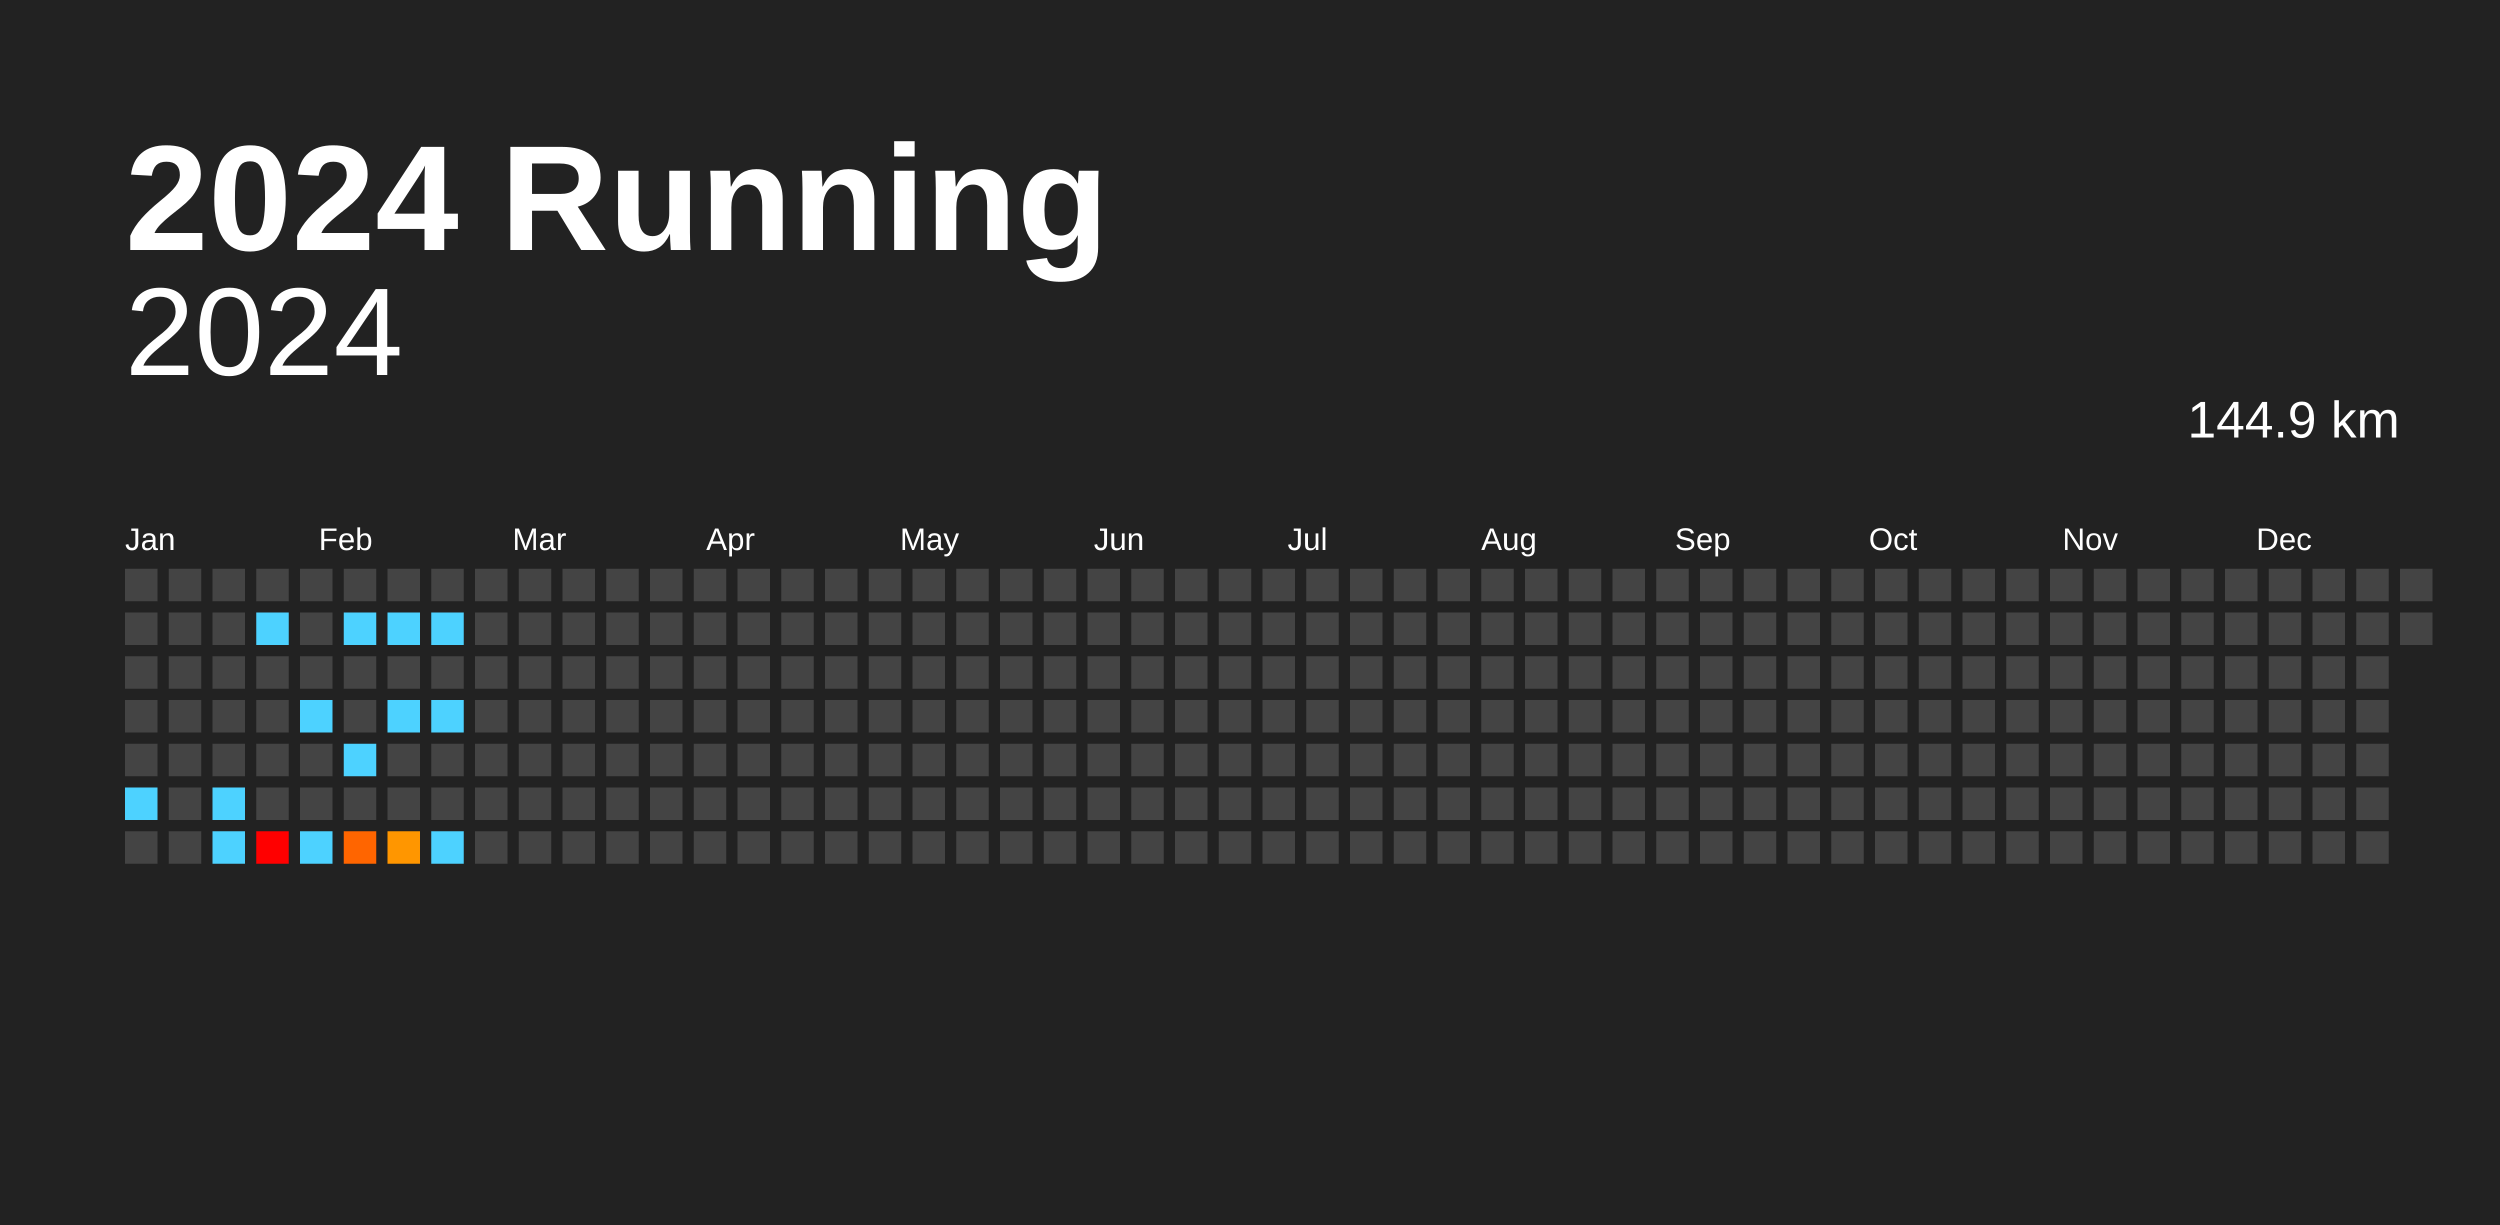
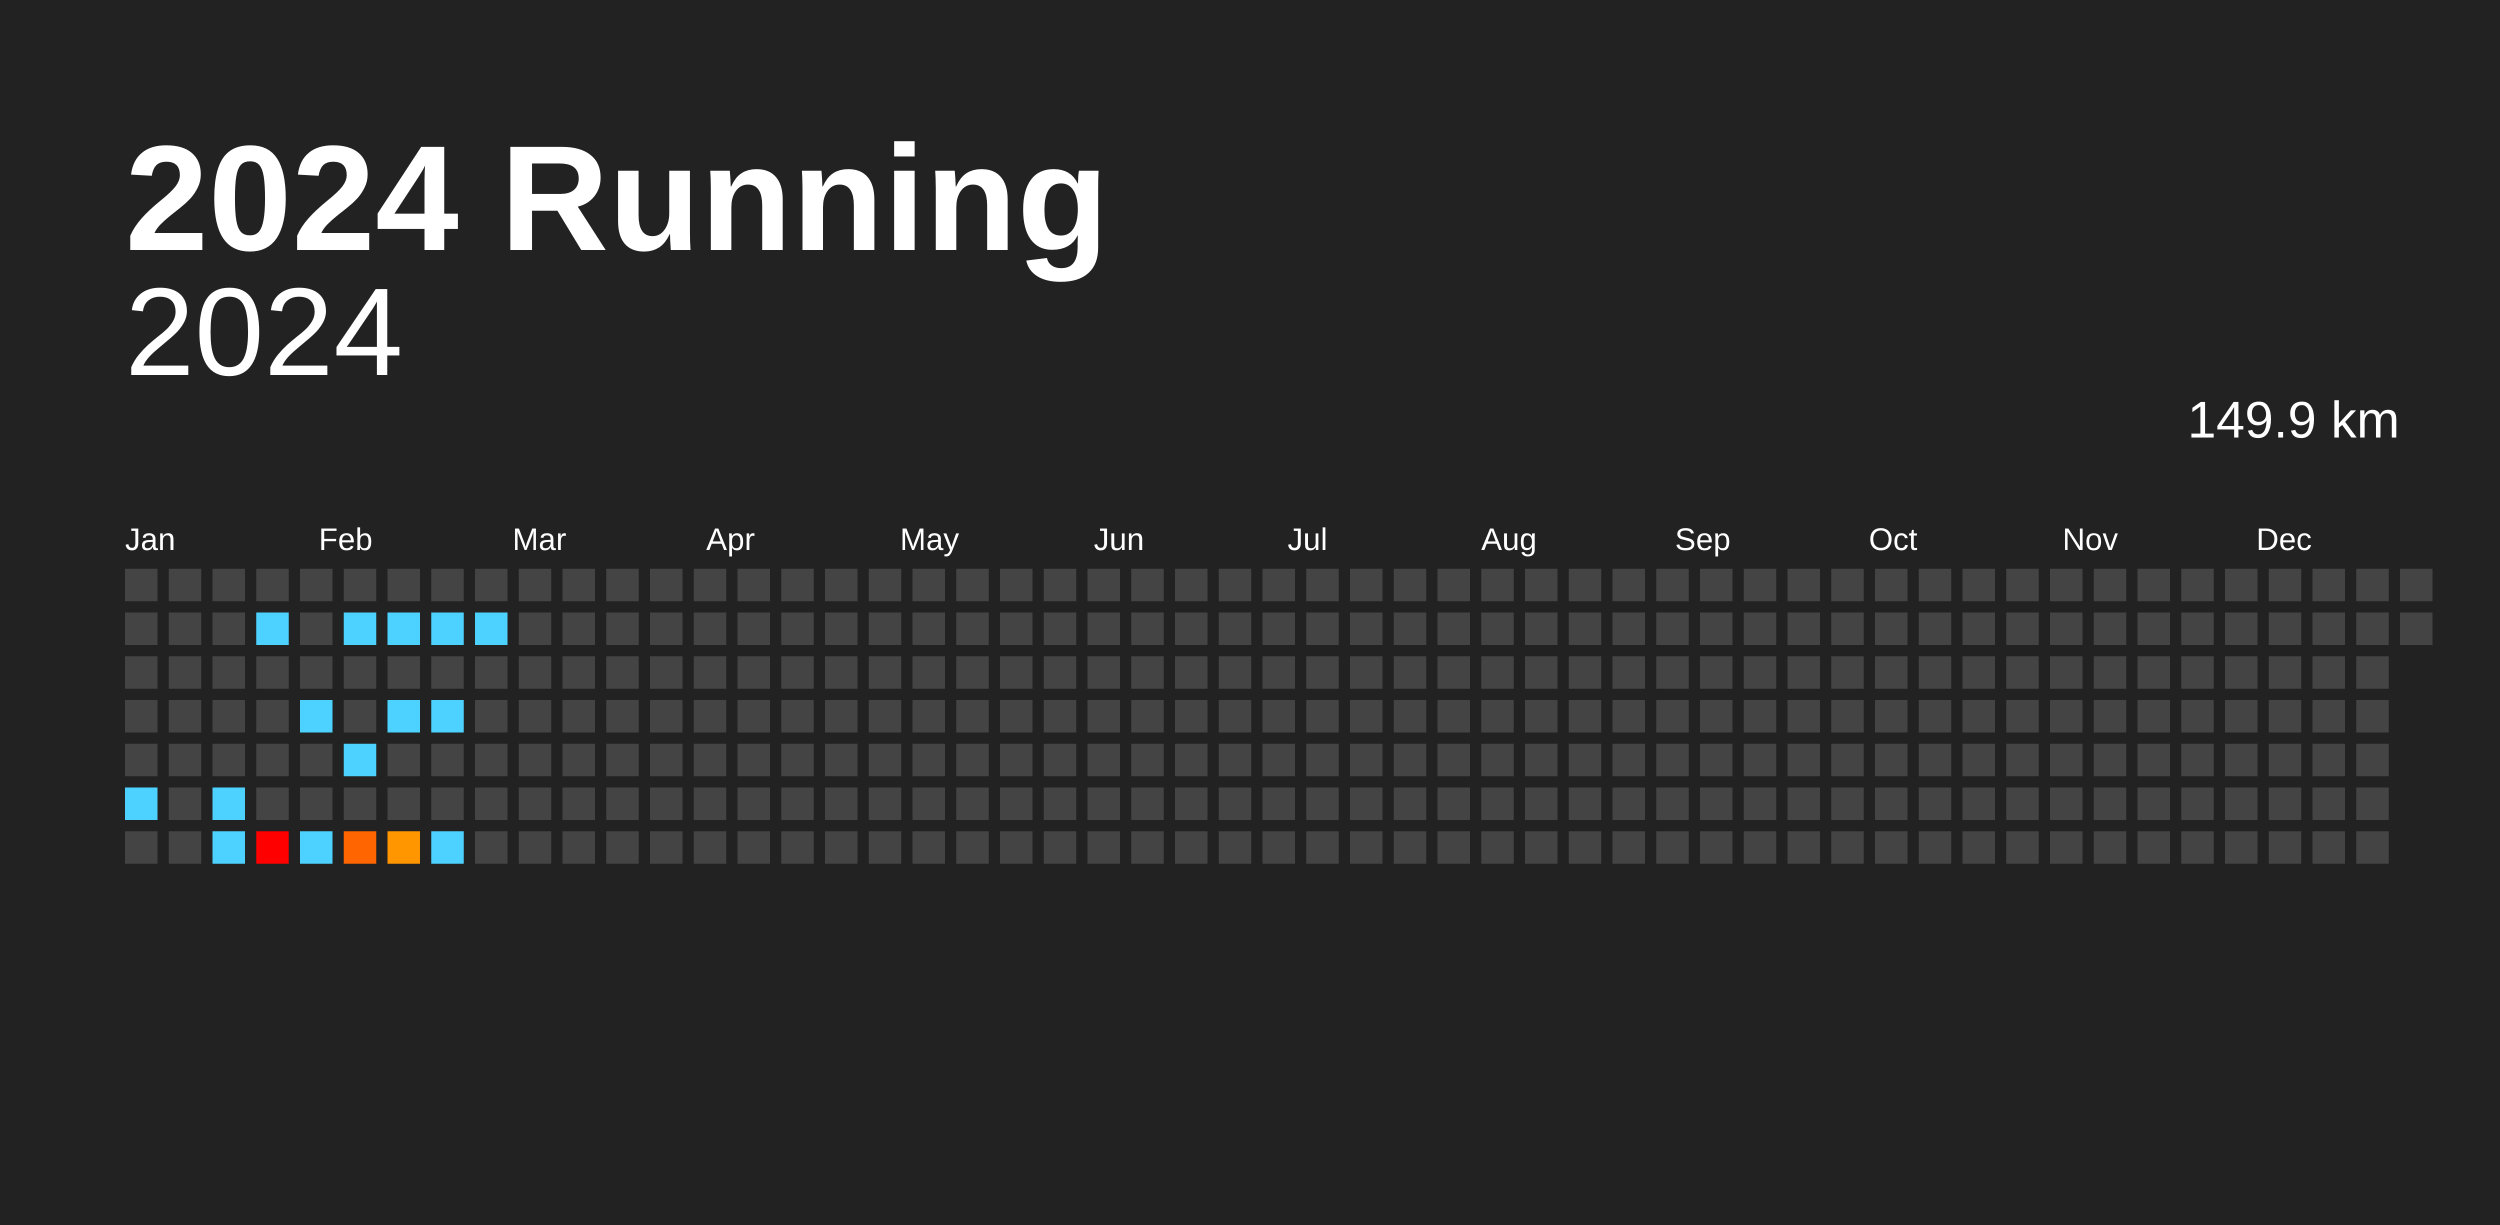
<svg xmlns="http://www.w3.org/2000/svg" baseProfile="full" height="98mm" version="1.1" viewBox="0,0,200,98" width="200mm">
  <defs />
  <rect fill="#222222" height="98" width="200" x="0" y="0" />
  <text fill="#FFFFFF" style="font-size:12px; font-family:Arial; font-weight:bold;" x="10" y="20">2024 Running</text>
  <text alignment-baseline="hanging" fill="#FFFFFF" style="font-size:10.0px; font-family:Arial;" x="10" y="30">2024</text>
-   <text alignment-baseline="hanging" fill="#FFFFFF" style="font-size:4.125px; font-family:Arial;" x="175" y="35">144.9 km</text>
+   <text alignment-baseline="hanging" fill="#FFFFFF" style="font-size:4.125px; font-family:Arial;" x="175" y="35">149.9 km</text>
  <text fill="#FFFFFF" style="font-size:2.5px; font-family:Arial" x="10.0" y="44">Jan</text>
  <text fill="#FFFFFF" style="font-size:2.5px; font-family:Arial" x="25.5" y="44">Feb</text>
  <text fill="#FFFFFF" style="font-size:2.5px; font-family:Arial" x="41.0" y="44">Mar</text>
  <text fill="#FFFFFF" style="font-size:2.5px; font-family:Arial" x="56.5" y="44">Apr</text>
  <text fill="#FFFFFF" style="font-size:2.5px; font-family:Arial" x="72.0" y="44">May</text>
  <text fill="#FFFFFF" style="font-size:2.5px; font-family:Arial" x="87.5" y="44">Jun</text>
  <text fill="#FFFFFF" style="font-size:2.5px; font-family:Arial" x="103.0" y="44">Jul</text>
  <text fill="#FFFFFF" style="font-size:2.5px; font-family:Arial" x="118.5" y="44">Aug</text>
  <text fill="#FFFFFF" style="font-size:2.5px; font-family:Arial" x="134.0" y="44">Sep</text>
  <text fill="#FFFFFF" style="font-size:2.5px; font-family:Arial" x="149.5" y="44">Oct</text>
  <text fill="#FFFFFF" style="font-size:2.5px; font-family:Arial" x="165.0" y="44">Nov</text>
  <text fill="#FFFFFF" style="font-size:2.5px; font-family:Arial" x="180.5" y="44">Dec</text>
  <rect fill="#444444" height="2.6" width="2.6" x="10.0" y="45.5" />
  <rect fill="#444444" height="2.6" width="2.6" x="10.0" y="49.0" />
  <rect fill="#444444" height="2.6" width="2.6" x="10.0" y="52.5" />
  <rect fill="#444444" height="2.6" width="2.6" x="10.0" y="56.0" />
  <rect fill="#444444" height="2.6" width="2.6" x="10.0" y="59.5" />
  <rect fill="#4dd2ff" height="2.6" width="2.6" x="10.0" y="63.0" />
  <rect fill="#444444" height="2.6" width="2.6" x="10.0" y="66.5" />
  <rect fill="#444444" height="2.6" width="2.6" x="13.5" y="45.5" />
  <rect fill="#444444" height="2.6" width="2.6" x="13.5" y="49.0" />
  <rect fill="#444444" height="2.6" width="2.6" x="13.5" y="52.5" />
  <rect fill="#444444" height="2.6" width="2.6" x="13.5" y="56.0" />
  <rect fill="#444444" height="2.6" width="2.6" x="13.5" y="59.5" />
  <rect fill="#444444" height="2.6" width="2.6" x="13.5" y="63.0" />
  <rect fill="#444444" height="2.6" width="2.6" x="13.5" y="66.5" />
  <rect fill="#444444" height="2.6" width="2.6" x="17.0" y="45.5" />
  <rect fill="#444444" height="2.6" width="2.6" x="17.0" y="49.0" />
  <rect fill="#444444" height="2.6" width="2.6" x="17.0" y="52.5" />
  <rect fill="#444444" height="2.6" width="2.6" x="17.0" y="56.0" />
  <rect fill="#444444" height="2.6" width="2.6" x="17.0" y="59.5" />
  <rect fill="#4dd2ff" height="2.6" width="2.6" x="17.0" y="63.0" />
  <rect fill="#4dd2ff" height="2.6" width="2.6" x="17.0" y="66.5" />
  <rect fill="#444444" height="2.6" width="2.6" x="20.5" y="45.5" />
  <rect fill="#4dd2ff" height="2.6" width="2.6" x="20.5" y="49.0" />
  <rect fill="#444444" height="2.6" width="2.6" x="20.5" y="52.5" />
  <rect fill="#444444" height="2.6" width="2.6" x="20.5" y="56.0" />
  <rect fill="#444444" height="2.6" width="2.6" x="20.5" y="59.5" />
  <rect fill="#444444" height="2.6" width="2.6" x="20.5" y="63.0" />
  <rect fill="red" height="2.6" width="2.6" x="20.5" y="66.5" />
  <rect fill="#444444" height="2.6" width="2.6" x="24.0" y="45.5" />
  <rect fill="#444444" height="2.6" width="2.6" x="24.0" y="49.0" />
  <rect fill="#444444" height="2.6" width="2.6" x="24.0" y="52.5" />
  <rect fill="#4dd2ff" height="2.6" width="2.6" x="24.0" y="56.0" />
  <rect fill="#444444" height="2.6" width="2.6" x="24.0" y="59.5" />
  <rect fill="#444444" height="2.6" width="2.6" x="24.0" y="63.0" />
  <rect fill="#4dd2ff" height="2.6" width="2.6" x="24.0" y="66.5" />
  <rect fill="#444444" height="2.6" width="2.6" x="27.5" y="45.5" />
  <rect fill="#4dd2ff" height="2.6" width="2.6" x="27.5" y="49.0" />
  <rect fill="#444444" height="2.6" width="2.6" x="27.5" y="52.5" />
  <rect fill="#444444" height="2.6" width="2.6" x="27.5" y="56.0" />
  <rect fill="#4dd2ff" height="2.6" width="2.6" x="27.5" y="59.5" />
  <rect fill="#444444" height="2.6" width="2.6" x="27.5" y="63.0" />
  <rect fill="#ff6500" height="2.6" width="2.6" x="27.5" y="66.5" />
  <rect fill="#444444" height="2.6" width="2.6" x="31.0" y="45.5" />
  <rect fill="#4dd2ff" height="2.6" width="2.6" x="31.0" y="49.0" />
  <rect fill="#444444" height="2.6" width="2.6" x="31.0" y="52.5" />
  <rect fill="#4dd2ff" height="2.6" width="2.6" x="31.0" y="56.0" />
  <rect fill="#444444" height="2.6" width="2.6" x="31.0" y="59.5" />
  <rect fill="#444444" height="2.6" width="2.6" x="31.0" y="63.0" />
  <rect fill="#ff9600" height="2.6" width="2.6" x="31.0" y="66.5" />
  <rect fill="#444444" height="2.6" width="2.6" x="34.5" y="45.5" />
  <rect fill="#4dd2ff" height="2.6" width="2.6" x="34.5" y="49.0" />
  <rect fill="#444444" height="2.6" width="2.6" x="34.5" y="52.5" />
  <rect fill="#4dd2ff" height="2.6" width="2.6" x="34.5" y="56.0" />
  <rect fill="#444444" height="2.6" width="2.6" x="34.5" y="59.5" />
  <rect fill="#444444" height="2.6" width="2.6" x="34.5" y="63.0" />
  <rect fill="#4dd2ff" height="2.6" width="2.6" x="34.5" y="66.5" />
  <rect fill="#444444" height="2.6" width="2.6" x="38.0" y="45.5" />
-   <rect fill="#444444" height="2.6" width="2.6" x="38.0" y="49.0" />
+   <rect fill="#4dd2ff" height="2.6" width="2.6" x="38.0" y="49.0" />
  <rect fill="#444444" height="2.6" width="2.6" x="38.0" y="52.5" />
  <rect fill="#444444" height="2.6" width="2.6" x="38.0" y="56.0" />
  <rect fill="#444444" height="2.6" width="2.6" x="38.0" y="59.5" />
  <rect fill="#444444" height="2.6" width="2.6" x="38.0" y="63.0" />
  <rect fill="#444444" height="2.6" width="2.6" x="38.0" y="66.5" />
  <rect fill="#444444" height="2.6" width="2.6" x="41.5" y="45.5" />
  <rect fill="#444444" height="2.6" width="2.6" x="41.5" y="49.0" />
  <rect fill="#444444" height="2.6" width="2.6" x="41.5" y="52.5" />
  <rect fill="#444444" height="2.6" width="2.6" x="41.5" y="56.0" />
  <rect fill="#444444" height="2.6" width="2.6" x="41.5" y="59.5" />
  <rect fill="#444444" height="2.6" width="2.6" x="41.5" y="63.0" />
  <rect fill="#444444" height="2.6" width="2.6" x="41.5" y="66.5" />
  <rect fill="#444444" height="2.6" width="2.6" x="45.0" y="45.5" />
  <rect fill="#444444" height="2.6" width="2.6" x="45.0" y="49.0" />
  <rect fill="#444444" height="2.6" width="2.6" x="45.0" y="52.5" />
  <rect fill="#444444" height="2.6" width="2.6" x="45.0" y="56.0" />
  <rect fill="#444444" height="2.6" width="2.6" x="45.0" y="59.5" />
  <rect fill="#444444" height="2.6" width="2.6" x="45.0" y="63.0" />
  <rect fill="#444444" height="2.6" width="2.6" x="45.0" y="66.5" />
  <rect fill="#444444" height="2.6" width="2.6" x="48.5" y="45.5" />
  <rect fill="#444444" height="2.6" width="2.6" x="48.5" y="49.0" />
  <rect fill="#444444" height="2.6" width="2.6" x="48.5" y="52.5" />
  <rect fill="#444444" height="2.6" width="2.6" x="48.5" y="56.0" />
  <rect fill="#444444" height="2.6" width="2.6" x="48.5" y="59.5" />
  <rect fill="#444444" height="2.6" width="2.6" x="48.5" y="63.0" />
  <rect fill="#444444" height="2.6" width="2.6" x="48.5" y="66.5" />
  <rect fill="#444444" height="2.6" width="2.6" x="52.0" y="45.5" />
  <rect fill="#444444" height="2.6" width="2.6" x="52.0" y="49.0" />
  <rect fill="#444444" height="2.6" width="2.6" x="52.0" y="52.5" />
  <rect fill="#444444" height="2.6" width="2.6" x="52.0" y="56.0" />
  <rect fill="#444444" height="2.6" width="2.6" x="52.0" y="59.5" />
  <rect fill="#444444" height="2.6" width="2.6" x="52.0" y="63.0" />
  <rect fill="#444444" height="2.6" width="2.6" x="52.0" y="66.5" />
  <rect fill="#444444" height="2.6" width="2.6" x="55.5" y="45.5" />
  <rect fill="#444444" height="2.6" width="2.6" x="55.5" y="49.0" />
  <rect fill="#444444" height="2.6" width="2.6" x="55.5" y="52.5" />
  <rect fill="#444444" height="2.6" width="2.6" x="55.5" y="56.0" />
  <rect fill="#444444" height="2.6" width="2.6" x="55.5" y="59.5" />
  <rect fill="#444444" height="2.6" width="2.6" x="55.5" y="63.0" />
  <rect fill="#444444" height="2.6" width="2.6" x="55.5" y="66.5" />
  <rect fill="#444444" height="2.6" width="2.6" x="59.0" y="45.5" />
  <rect fill="#444444" height="2.6" width="2.6" x="59.0" y="49.0" />
  <rect fill="#444444" height="2.6" width="2.6" x="59.0" y="52.5" />
  <rect fill="#444444" height="2.6" width="2.6" x="59.0" y="56.0" />
  <rect fill="#444444" height="2.6" width="2.6" x="59.0" y="59.5" />
  <rect fill="#444444" height="2.6" width="2.6" x="59.0" y="63.0" />
  <rect fill="#444444" height="2.6" width="2.6" x="59.0" y="66.5" />
  <rect fill="#444444" height="2.6" width="2.6" x="62.5" y="45.5" />
  <rect fill="#444444" height="2.6" width="2.6" x="62.5" y="49.0" />
  <rect fill="#444444" height="2.6" width="2.6" x="62.5" y="52.5" />
  <rect fill="#444444" height="2.6" width="2.6" x="62.5" y="56.0" />
  <rect fill="#444444" height="2.6" width="2.6" x="62.5" y="59.5" />
  <rect fill="#444444" height="2.6" width="2.6" x="62.5" y="63.0" />
  <rect fill="#444444" height="2.6" width="2.6" x="62.5" y="66.5" />
  <rect fill="#444444" height="2.6" width="2.6" x="66.0" y="45.5" />
  <rect fill="#444444" height="2.6" width="2.6" x="66.0" y="49.0" />
  <rect fill="#444444" height="2.6" width="2.6" x="66.0" y="52.5" />
  <rect fill="#444444" height="2.6" width="2.6" x="66.0" y="56.0" />
  <rect fill="#444444" height="2.6" width="2.6" x="66.0" y="59.5" />
  <rect fill="#444444" height="2.6" width="2.6" x="66.0" y="63.0" />
  <rect fill="#444444" height="2.6" width="2.6" x="66.0" y="66.5" />
  <rect fill="#444444" height="2.6" width="2.6" x="69.5" y="45.5" />
  <rect fill="#444444" height="2.6" width="2.6" x="69.5" y="49.0" />
  <rect fill="#444444" height="2.6" width="2.6" x="69.5" y="52.5" />
  <rect fill="#444444" height="2.6" width="2.6" x="69.5" y="56.0" />
  <rect fill="#444444" height="2.6" width="2.6" x="69.5" y="59.5" />
  <rect fill="#444444" height="2.6" width="2.6" x="69.5" y="63.0" />
  <rect fill="#444444" height="2.6" width="2.6" x="69.5" y="66.5" />
  <rect fill="#444444" height="2.6" width="2.6" x="73.0" y="45.5" />
  <rect fill="#444444" height="2.6" width="2.6" x="73.0" y="49.0" />
  <rect fill="#444444" height="2.6" width="2.6" x="73.0" y="52.5" />
  <rect fill="#444444" height="2.6" width="2.6" x="73.0" y="56.0" />
  <rect fill="#444444" height="2.6" width="2.6" x="73.0" y="59.5" />
  <rect fill="#444444" height="2.6" width="2.6" x="73.0" y="63.0" />
  <rect fill="#444444" height="2.6" width="2.6" x="73.0" y="66.5" />
  <rect fill="#444444" height="2.6" width="2.6" x="76.5" y="45.5" />
  <rect fill="#444444" height="2.6" width="2.6" x="76.5" y="49.0" />
  <rect fill="#444444" height="2.6" width="2.6" x="76.5" y="52.5" />
  <rect fill="#444444" height="2.6" width="2.6" x="76.5" y="56.0" />
  <rect fill="#444444" height="2.6" width="2.6" x="76.5" y="59.5" />
  <rect fill="#444444" height="2.6" width="2.6" x="76.5" y="63.0" />
  <rect fill="#444444" height="2.6" width="2.6" x="76.5" y="66.5" />
  <rect fill="#444444" height="2.6" width="2.6" x="80.0" y="45.5" />
  <rect fill="#444444" height="2.6" width="2.6" x="80.0" y="49.0" />
  <rect fill="#444444" height="2.6" width="2.6" x="80.0" y="52.5" />
  <rect fill="#444444" height="2.6" width="2.6" x="80.0" y="56.0" />
  <rect fill="#444444" height="2.6" width="2.6" x="80.0" y="59.5" />
  <rect fill="#444444" height="2.6" width="2.6" x="80.0" y="63.0" />
  <rect fill="#444444" height="2.6" width="2.6" x="80.0" y="66.5" />
  <rect fill="#444444" height="2.6" width="2.6" x="83.5" y="45.5" />
  <rect fill="#444444" height="2.6" width="2.6" x="83.5" y="49.0" />
  <rect fill="#444444" height="2.6" width="2.6" x="83.5" y="52.5" />
  <rect fill="#444444" height="2.6" width="2.6" x="83.5" y="56.0" />
  <rect fill="#444444" height="2.6" width="2.6" x="83.5" y="59.5" />
  <rect fill="#444444" height="2.6" width="2.6" x="83.5" y="63.0" />
  <rect fill="#444444" height="2.6" width="2.6" x="83.5" y="66.5" />
  <rect fill="#444444" height="2.6" width="2.6" x="87.0" y="45.5" />
  <rect fill="#444444" height="2.6" width="2.6" x="87.0" y="49.0" />
  <rect fill="#444444" height="2.6" width="2.6" x="87.0" y="52.5" />
  <rect fill="#444444" height="2.6" width="2.6" x="87.0" y="56.0" />
  <rect fill="#444444" height="2.6" width="2.6" x="87.0" y="59.5" />
  <rect fill="#444444" height="2.6" width="2.6" x="87.0" y="63.0" />
  <rect fill="#444444" height="2.6" width="2.6" x="87.0" y="66.5" />
  <rect fill="#444444" height="2.6" width="2.6" x="90.5" y="45.5" />
  <rect fill="#444444" height="2.6" width="2.6" x="90.5" y="49.0" />
  <rect fill="#444444" height="2.6" width="2.6" x="90.5" y="52.5" />
  <rect fill="#444444" height="2.6" width="2.6" x="90.5" y="56.0" />
  <rect fill="#444444" height="2.6" width="2.6" x="90.5" y="59.5" />
  <rect fill="#444444" height="2.6" width="2.6" x="90.5" y="63.0" />
  <rect fill="#444444" height="2.6" width="2.6" x="90.5" y="66.5" />
  <rect fill="#444444" height="2.6" width="2.6" x="94.0" y="45.5" />
  <rect fill="#444444" height="2.6" width="2.6" x="94.0" y="49.0" />
  <rect fill="#444444" height="2.6" width="2.6" x="94.0" y="52.5" />
  <rect fill="#444444" height="2.6" width="2.6" x="94.0" y="56.0" />
  <rect fill="#444444" height="2.6" width="2.6" x="94.0" y="59.5" />
  <rect fill="#444444" height="2.6" width="2.6" x="94.0" y="63.0" />
  <rect fill="#444444" height="2.6" width="2.6" x="94.0" y="66.5" />
  <rect fill="#444444" height="2.6" width="2.6" x="97.5" y="45.5" />
  <rect fill="#444444" height="2.6" width="2.6" x="97.5" y="49.0" />
  <rect fill="#444444" height="2.6" width="2.6" x="97.5" y="52.5" />
  <rect fill="#444444" height="2.6" width="2.6" x="97.5" y="56.0" />
  <rect fill="#444444" height="2.6" width="2.6" x="97.5" y="59.5" />
  <rect fill="#444444" height="2.6" width="2.6" x="97.5" y="63.0" />
  <rect fill="#444444" height="2.6" width="2.6" x="97.5" y="66.5" />
  <rect fill="#444444" height="2.6" width="2.6" x="101.0" y="45.5" />
  <rect fill="#444444" height="2.6" width="2.6" x="101.0" y="49.0" />
  <rect fill="#444444" height="2.6" width="2.6" x="101.0" y="52.5" />
  <rect fill="#444444" height="2.6" width="2.6" x="101.0" y="56.0" />
  <rect fill="#444444" height="2.6" width="2.6" x="101.0" y="59.5" />
  <rect fill="#444444" height="2.6" width="2.6" x="101.0" y="63.0" />
  <rect fill="#444444" height="2.6" width="2.6" x="101.0" y="66.5" />
  <rect fill="#444444" height="2.6" width="2.6" x="104.5" y="45.5" />
  <rect fill="#444444" height="2.6" width="2.6" x="104.5" y="49.0" />
  <rect fill="#444444" height="2.6" width="2.6" x="104.5" y="52.5" />
  <rect fill="#444444" height="2.6" width="2.6" x="104.5" y="56.0" />
  <rect fill="#444444" height="2.6" width="2.6" x="104.5" y="59.5" />
  <rect fill="#444444" height="2.6" width="2.6" x="104.5" y="63.0" />
  <rect fill="#444444" height="2.6" width="2.6" x="104.5" y="66.5" />
  <rect fill="#444444" height="2.6" width="2.6" x="108.0" y="45.5" />
  <rect fill="#444444" height="2.6" width="2.6" x="108.0" y="49.0" />
  <rect fill="#444444" height="2.6" width="2.6" x="108.0" y="52.5" />
  <rect fill="#444444" height="2.6" width="2.6" x="108.0" y="56.0" />
  <rect fill="#444444" height="2.6" width="2.6" x="108.0" y="59.5" />
  <rect fill="#444444" height="2.6" width="2.6" x="108.0" y="63.0" />
  <rect fill="#444444" height="2.6" width="2.6" x="108.0" y="66.5" />
  <rect fill="#444444" height="2.6" width="2.6" x="111.5" y="45.5" />
  <rect fill="#444444" height="2.6" width="2.6" x="111.5" y="49.0" />
  <rect fill="#444444" height="2.6" width="2.6" x="111.5" y="52.5" />
  <rect fill="#444444" height="2.6" width="2.6" x="111.5" y="56.0" />
  <rect fill="#444444" height="2.6" width="2.6" x="111.5" y="59.5" />
  <rect fill="#444444" height="2.6" width="2.6" x="111.5" y="63.0" />
  <rect fill="#444444" height="2.6" width="2.6" x="111.5" y="66.5" />
  <rect fill="#444444" height="2.6" width="2.6" x="115.0" y="45.5" />
  <rect fill="#444444" height="2.6" width="2.6" x="115.0" y="49.0" />
  <rect fill="#444444" height="2.6" width="2.6" x="115.0" y="52.5" />
  <rect fill="#444444" height="2.6" width="2.6" x="115.0" y="56.0" />
  <rect fill="#444444" height="2.6" width="2.6" x="115.0" y="59.5" />
  <rect fill="#444444" height="2.6" width="2.6" x="115.0" y="63.0" />
  <rect fill="#444444" height="2.6" width="2.6" x="115.0" y="66.5" />
  <rect fill="#444444" height="2.6" width="2.6" x="118.5" y="45.5" />
  <rect fill="#444444" height="2.6" width="2.6" x="118.5" y="49.0" />
  <rect fill="#444444" height="2.6" width="2.6" x="118.5" y="52.5" />
  <rect fill="#444444" height="2.6" width="2.6" x="118.5" y="56.0" />
  <rect fill="#444444" height="2.6" width="2.6" x="118.5" y="59.5" />
  <rect fill="#444444" height="2.6" width="2.6" x="118.5" y="63.0" />
  <rect fill="#444444" height="2.6" width="2.6" x="118.5" y="66.5" />
  <rect fill="#444444" height="2.6" width="2.6" x="122.0" y="45.5" />
  <rect fill="#444444" height="2.6" width="2.6" x="122.0" y="49.0" />
  <rect fill="#444444" height="2.6" width="2.6" x="122.0" y="52.5" />
  <rect fill="#444444" height="2.6" width="2.6" x="122.0" y="56.0" />
  <rect fill="#444444" height="2.6" width="2.6" x="122.0" y="59.5" />
  <rect fill="#444444" height="2.6" width="2.6" x="122.0" y="63.0" />
  <rect fill="#444444" height="2.6" width="2.6" x="122.0" y="66.5" />
  <rect fill="#444444" height="2.6" width="2.6" x="125.5" y="45.5" />
  <rect fill="#444444" height="2.6" width="2.6" x="125.5" y="49.0" />
  <rect fill="#444444" height="2.6" width="2.6" x="125.5" y="52.5" />
  <rect fill="#444444" height="2.6" width="2.6" x="125.5" y="56.0" />
  <rect fill="#444444" height="2.6" width="2.6" x="125.5" y="59.5" />
  <rect fill="#444444" height="2.6" width="2.6" x="125.5" y="63.0" />
  <rect fill="#444444" height="2.6" width="2.6" x="125.5" y="66.5" />
  <rect fill="#444444" height="2.6" width="2.6" x="129.0" y="45.5" />
  <rect fill="#444444" height="2.6" width="2.6" x="129.0" y="49.0" />
  <rect fill="#444444" height="2.6" width="2.6" x="129.0" y="52.5" />
  <rect fill="#444444" height="2.6" width="2.6" x="129.0" y="56.0" />
  <rect fill="#444444" height="2.6" width="2.6" x="129.0" y="59.5" />
  <rect fill="#444444" height="2.6" width="2.6" x="129.0" y="63.0" />
  <rect fill="#444444" height="2.6" width="2.6" x="129.0" y="66.5" />
  <rect fill="#444444" height="2.6" width="2.6" x="132.5" y="45.5" />
  <rect fill="#444444" height="2.6" width="2.6" x="132.5" y="49.0" />
  <rect fill="#444444" height="2.6" width="2.6" x="132.5" y="52.5" />
  <rect fill="#444444" height="2.6" width="2.6" x="132.5" y="56.0" />
  <rect fill="#444444" height="2.6" width="2.6" x="132.5" y="59.5" />
  <rect fill="#444444" height="2.6" width="2.6" x="132.5" y="63.0" />
  <rect fill="#444444" height="2.6" width="2.6" x="132.5" y="66.5" />
  <rect fill="#444444" height="2.6" width="2.6" x="136.0" y="45.5" />
  <rect fill="#444444" height="2.6" width="2.6" x="136.0" y="49.0" />
  <rect fill="#444444" height="2.6" width="2.6" x="136.0" y="52.5" />
  <rect fill="#444444" height="2.6" width="2.6" x="136.0" y="56.0" />
  <rect fill="#444444" height="2.6" width="2.6" x="136.0" y="59.5" />
  <rect fill="#444444" height="2.6" width="2.6" x="136.0" y="63.0" />
  <rect fill="#444444" height="2.6" width="2.6" x="136.0" y="66.5" />
  <rect fill="#444444" height="2.6" width="2.6" x="139.5" y="45.5" />
  <rect fill="#444444" height="2.6" width="2.6" x="139.5" y="49.0" />
  <rect fill="#444444" height="2.6" width="2.6" x="139.5" y="52.5" />
  <rect fill="#444444" height="2.6" width="2.6" x="139.5" y="56.0" />
  <rect fill="#444444" height="2.6" width="2.6" x="139.5" y="59.5" />
  <rect fill="#444444" height="2.6" width="2.6" x="139.5" y="63.0" />
  <rect fill="#444444" height="2.6" width="2.6" x="139.5" y="66.5" />
  <rect fill="#444444" height="2.6" width="2.6" x="143.0" y="45.5" />
  <rect fill="#444444" height="2.6" width="2.6" x="143.0" y="49.0" />
  <rect fill="#444444" height="2.6" width="2.6" x="143.0" y="52.5" />
  <rect fill="#444444" height="2.6" width="2.6" x="143.0" y="56.0" />
  <rect fill="#444444" height="2.6" width="2.6" x="143.0" y="59.5" />
  <rect fill="#444444" height="2.6" width="2.6" x="143.0" y="63.0" />
  <rect fill="#444444" height="2.6" width="2.6" x="143.0" y="66.5" />
  <rect fill="#444444" height="2.6" width="2.6" x="146.5" y="45.5" />
  <rect fill="#444444" height="2.6" width="2.6" x="146.5" y="49.0" />
  <rect fill="#444444" height="2.6" width="2.6" x="146.5" y="52.5" />
  <rect fill="#444444" height="2.6" width="2.6" x="146.5" y="56.0" />
  <rect fill="#444444" height="2.6" width="2.6" x="146.5" y="59.5" />
  <rect fill="#444444" height="2.6" width="2.6" x="146.5" y="63.0" />
  <rect fill="#444444" height="2.6" width="2.6" x="146.5" y="66.5" />
  <rect fill="#444444" height="2.6" width="2.6" x="150.0" y="45.5" />
  <rect fill="#444444" height="2.6" width="2.6" x="150.0" y="49.0" />
  <rect fill="#444444" height="2.6" width="2.6" x="150.0" y="52.5" />
  <rect fill="#444444" height="2.6" width="2.6" x="150.0" y="56.0" />
  <rect fill="#444444" height="2.6" width="2.6" x="150.0" y="59.5" />
  <rect fill="#444444" height="2.6" width="2.6" x="150.0" y="63.0" />
  <rect fill="#444444" height="2.6" width="2.6" x="150.0" y="66.5" />
  <rect fill="#444444" height="2.6" width="2.6" x="153.5" y="45.5" />
  <rect fill="#444444" height="2.6" width="2.6" x="153.5" y="49.0" />
  <rect fill="#444444" height="2.6" width="2.6" x="153.5" y="52.5" />
  <rect fill="#444444" height="2.6" width="2.6" x="153.5" y="56.0" />
  <rect fill="#444444" height="2.6" width="2.6" x="153.5" y="59.5" />
  <rect fill="#444444" height="2.6" width="2.6" x="153.5" y="63.0" />
  <rect fill="#444444" height="2.6" width="2.6" x="153.5" y="66.5" />
  <rect fill="#444444" height="2.6" width="2.6" x="157.0" y="45.5" />
  <rect fill="#444444" height="2.6" width="2.6" x="157.0" y="49.0" />
  <rect fill="#444444" height="2.6" width="2.6" x="157.0" y="52.5" />
  <rect fill="#444444" height="2.6" width="2.6" x="157.0" y="56.0" />
  <rect fill="#444444" height="2.6" width="2.6" x="157.0" y="59.5" />
  <rect fill="#444444" height="2.6" width="2.6" x="157.0" y="63.0" />
  <rect fill="#444444" height="2.6" width="2.6" x="157.0" y="66.5" />
  <rect fill="#444444" height="2.6" width="2.6" x="160.5" y="45.5" />
  <rect fill="#444444" height="2.6" width="2.6" x="160.5" y="49.0" />
  <rect fill="#444444" height="2.6" width="2.6" x="160.5" y="52.5" />
  <rect fill="#444444" height="2.6" width="2.6" x="160.5" y="56.0" />
  <rect fill="#444444" height="2.6" width="2.6" x="160.5" y="59.5" />
  <rect fill="#444444" height="2.6" width="2.6" x="160.5" y="63.0" />
  <rect fill="#444444" height="2.6" width="2.6" x="160.5" y="66.5" />
  <rect fill="#444444" height="2.6" width="2.6" x="164.0" y="45.5" />
  <rect fill="#444444" height="2.6" width="2.6" x="164.0" y="49.0" />
  <rect fill="#444444" height="2.6" width="2.6" x="164.0" y="52.5" />
  <rect fill="#444444" height="2.6" width="2.6" x="164.0" y="56.0" />
  <rect fill="#444444" height="2.6" width="2.6" x="164.0" y="59.5" />
  <rect fill="#444444" height="2.6" width="2.6" x="164.0" y="63.0" />
  <rect fill="#444444" height="2.6" width="2.6" x="164.0" y="66.5" />
  <rect fill="#444444" height="2.6" width="2.6" x="167.5" y="45.5" />
  <rect fill="#444444" height="2.6" width="2.6" x="167.5" y="49.0" />
  <rect fill="#444444" height="2.6" width="2.6" x="167.5" y="52.5" />
  <rect fill="#444444" height="2.6" width="2.6" x="167.5" y="56.0" />
  <rect fill="#444444" height="2.6" width="2.6" x="167.5" y="59.5" />
  <rect fill="#444444" height="2.6" width="2.6" x="167.5" y="63.0" />
  <rect fill="#444444" height="2.6" width="2.6" x="167.5" y="66.5" />
  <rect fill="#444444" height="2.6" width="2.6" x="171.0" y="45.5" />
  <rect fill="#444444" height="2.6" width="2.6" x="171.0" y="49.0" />
  <rect fill="#444444" height="2.6" width="2.6" x="171.0" y="52.5" />
  <rect fill="#444444" height="2.6" width="2.6" x="171.0" y="56.0" />
  <rect fill="#444444" height="2.6" width="2.6" x="171.0" y="59.5" />
  <rect fill="#444444" height="2.6" width="2.6" x="171.0" y="63.0" />
  <rect fill="#444444" height="2.6" width="2.6" x="171.0" y="66.5" />
  <rect fill="#444444" height="2.6" width="2.6" x="174.5" y="45.5" />
  <rect fill="#444444" height="2.6" width="2.6" x="174.5" y="49.0" />
  <rect fill="#444444" height="2.6" width="2.6" x="174.5" y="52.5" />
  <rect fill="#444444" height="2.6" width="2.6" x="174.5" y="56.0" />
  <rect fill="#444444" height="2.6" width="2.6" x="174.5" y="59.5" />
  <rect fill="#444444" height="2.6" width="2.6" x="174.5" y="63.0" />
  <rect fill="#444444" height="2.6" width="2.6" x="174.5" y="66.5" />
  <rect fill="#444444" height="2.6" width="2.6" x="178.0" y="45.5" />
  <rect fill="#444444" height="2.6" width="2.6" x="178.0" y="49.0" />
  <rect fill="#444444" height="2.6" width="2.6" x="178.0" y="52.5" />
  <rect fill="#444444" height="2.6" width="2.6" x="178.0" y="56.0" />
  <rect fill="#444444" height="2.6" width="2.6" x="178.0" y="59.5" />
  <rect fill="#444444" height="2.6" width="2.6" x="178.0" y="63.0" />
  <rect fill="#444444" height="2.6" width="2.6" x="178.0" y="66.5" />
  <rect fill="#444444" height="2.6" width="2.6" x="181.5" y="45.5" />
  <rect fill="#444444" height="2.6" width="2.6" x="181.5" y="49.0" />
  <rect fill="#444444" height="2.6" width="2.6" x="181.5" y="52.5" />
  <rect fill="#444444" height="2.6" width="2.6" x="181.5" y="56.0" />
  <rect fill="#444444" height="2.6" width="2.6" x="181.5" y="59.5" />
  <rect fill="#444444" height="2.6" width="2.6" x="181.5" y="63.0" />
  <rect fill="#444444" height="2.6" width="2.6" x="181.5" y="66.5" />
  <rect fill="#444444" height="2.6" width="2.6" x="185.0" y="45.5" />
  <rect fill="#444444" height="2.6" width="2.6" x="185.0" y="49.0" />
  <rect fill="#444444" height="2.6" width="2.6" x="185.0" y="52.5" />
  <rect fill="#444444" height="2.6" width="2.6" x="185.0" y="56.0" />
  <rect fill="#444444" height="2.6" width="2.6" x="185.0" y="59.5" />
  <rect fill="#444444" height="2.6" width="2.6" x="185.0" y="63.0" />
  <rect fill="#444444" height="2.6" width="2.6" x="185.0" y="66.5" />
  <rect fill="#444444" height="2.6" width="2.6" x="188.5" y="45.5" />
  <rect fill="#444444" height="2.6" width="2.6" x="188.5" y="49.0" />
  <rect fill="#444444" height="2.6" width="2.6" x="188.5" y="52.5" />
  <rect fill="#444444" height="2.6" width="2.6" x="188.5" y="56.0" />
  <rect fill="#444444" height="2.6" width="2.6" x="188.5" y="59.5" />
  <rect fill="#444444" height="2.6" width="2.6" x="188.5" y="63.0" />
  <rect fill="#444444" height="2.6" width="2.6" x="188.5" y="66.5" />
  <rect fill="#444444" height="2.6" width="2.6" x="192.0" y="45.5" />
  <rect fill="#444444" height="2.6" width="2.6" x="192.0" y="49.0" />
</svg>
